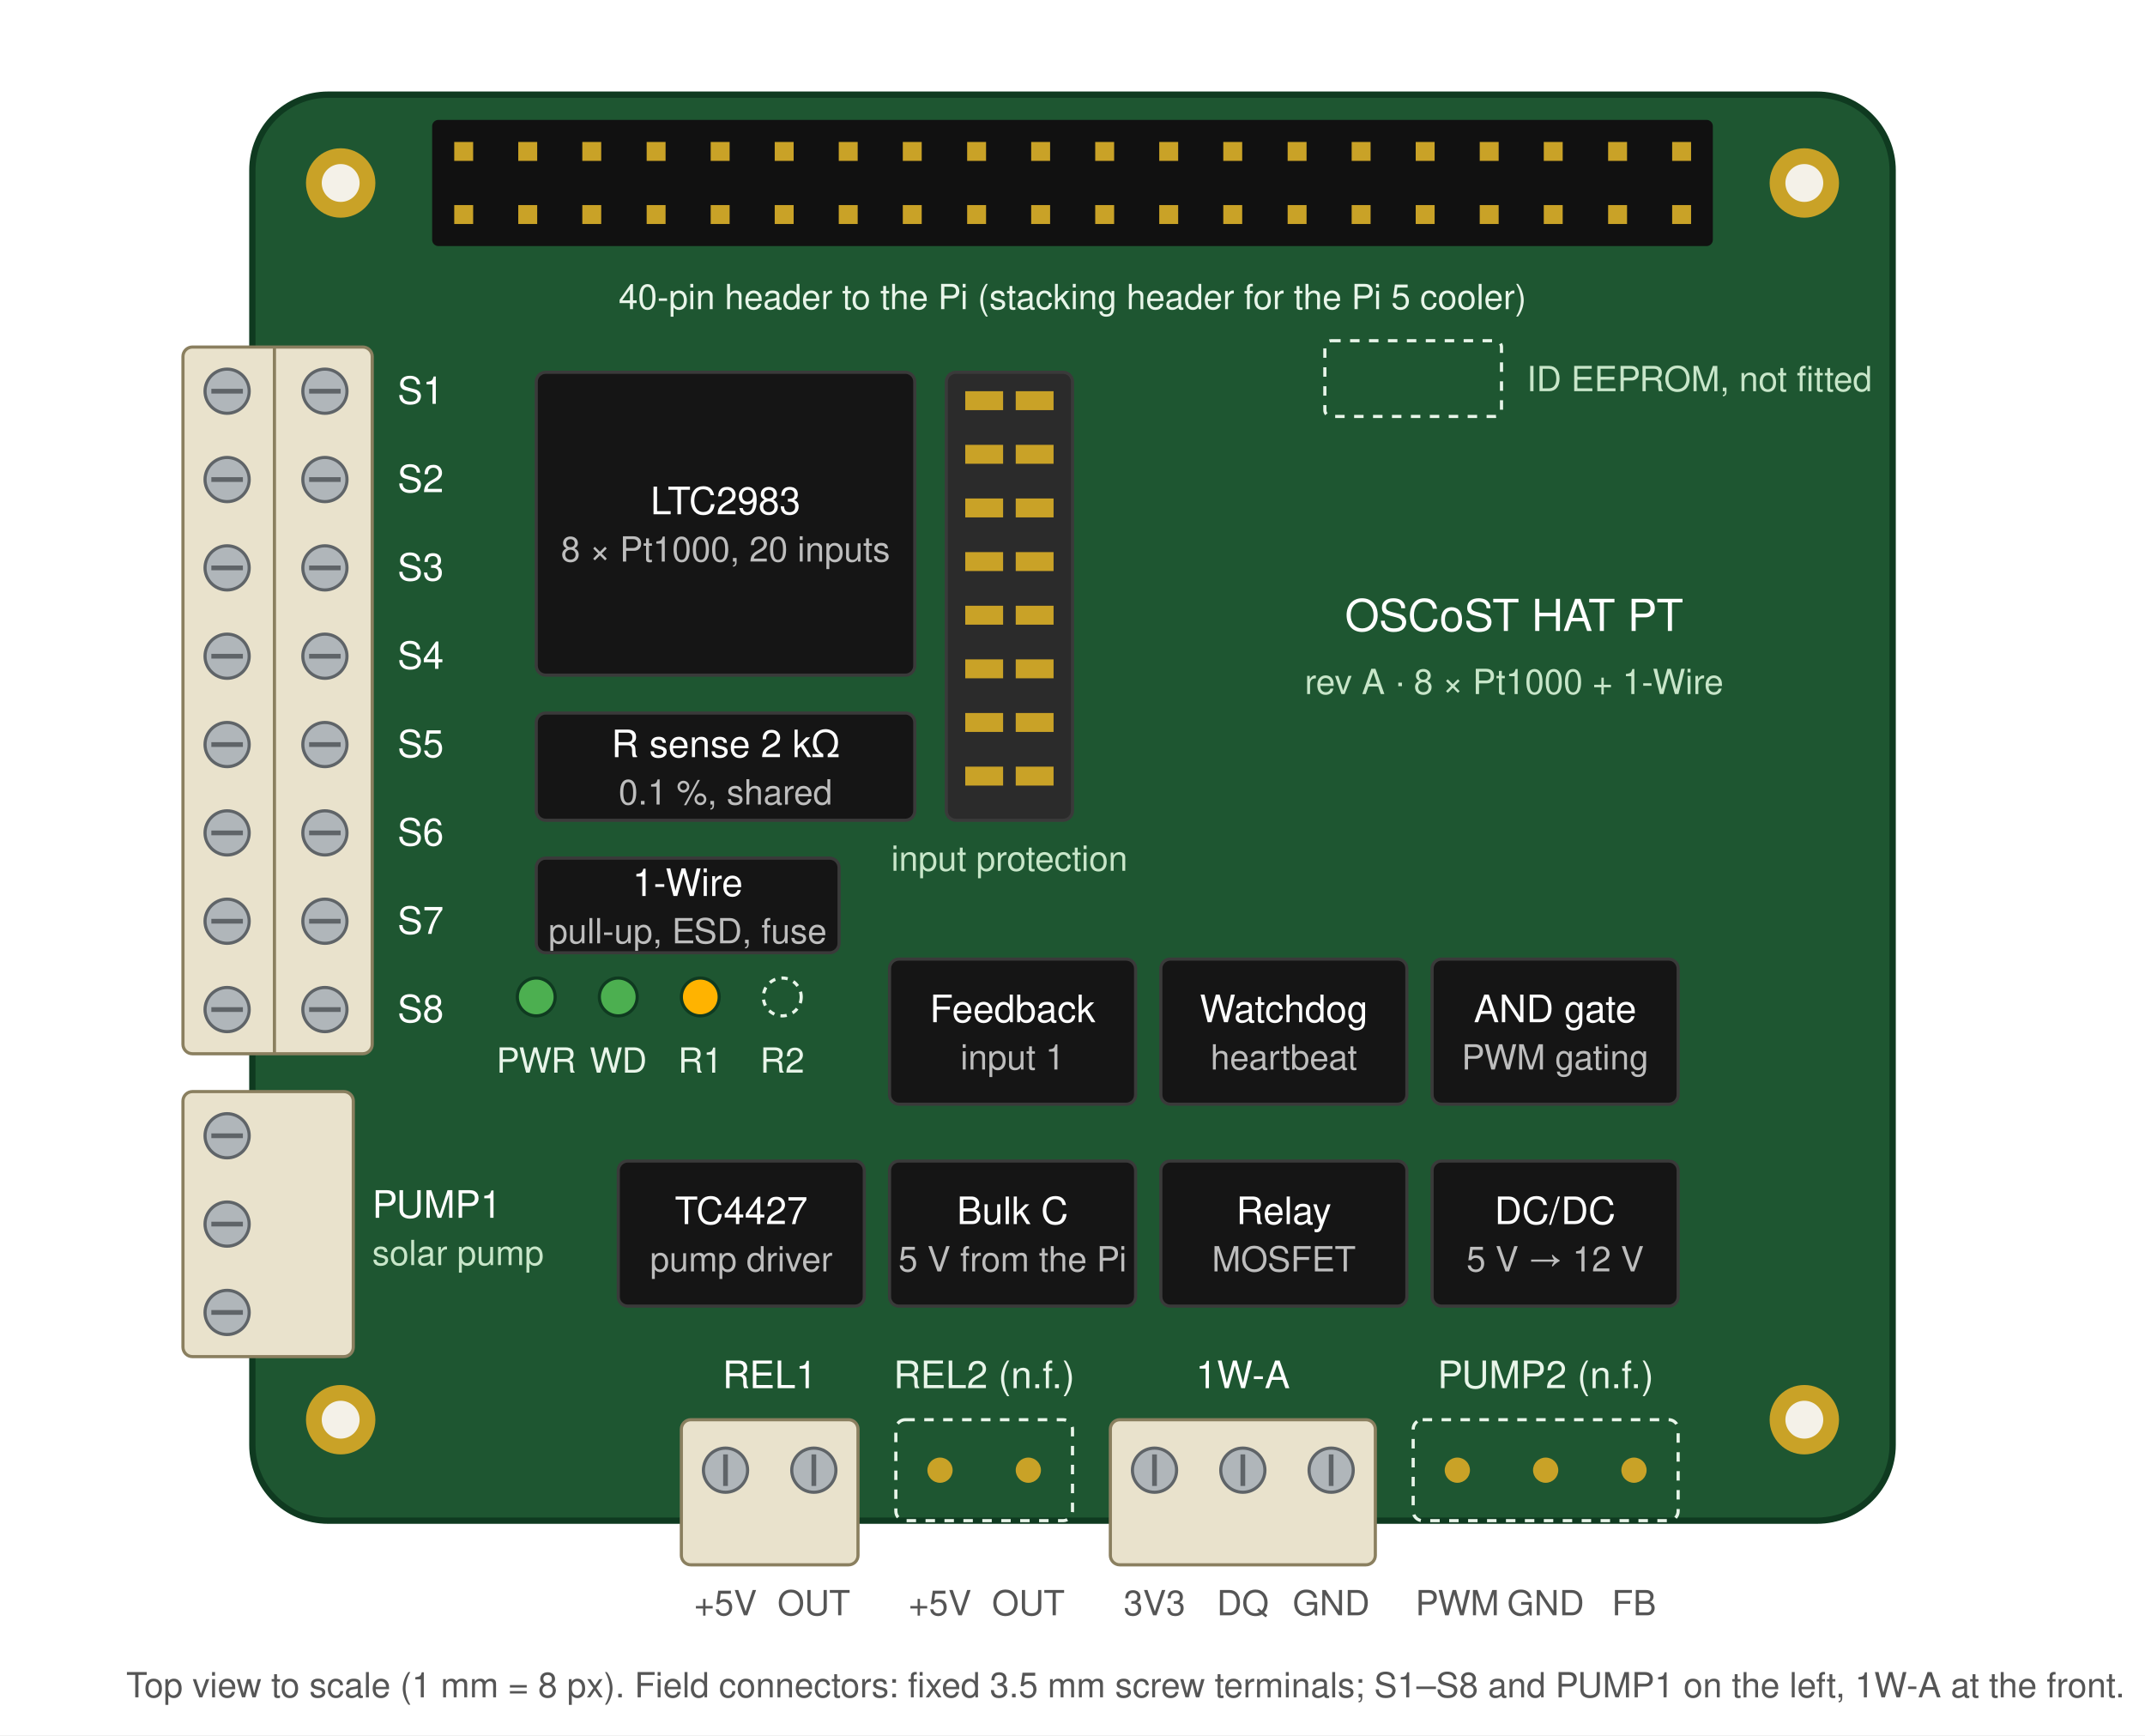
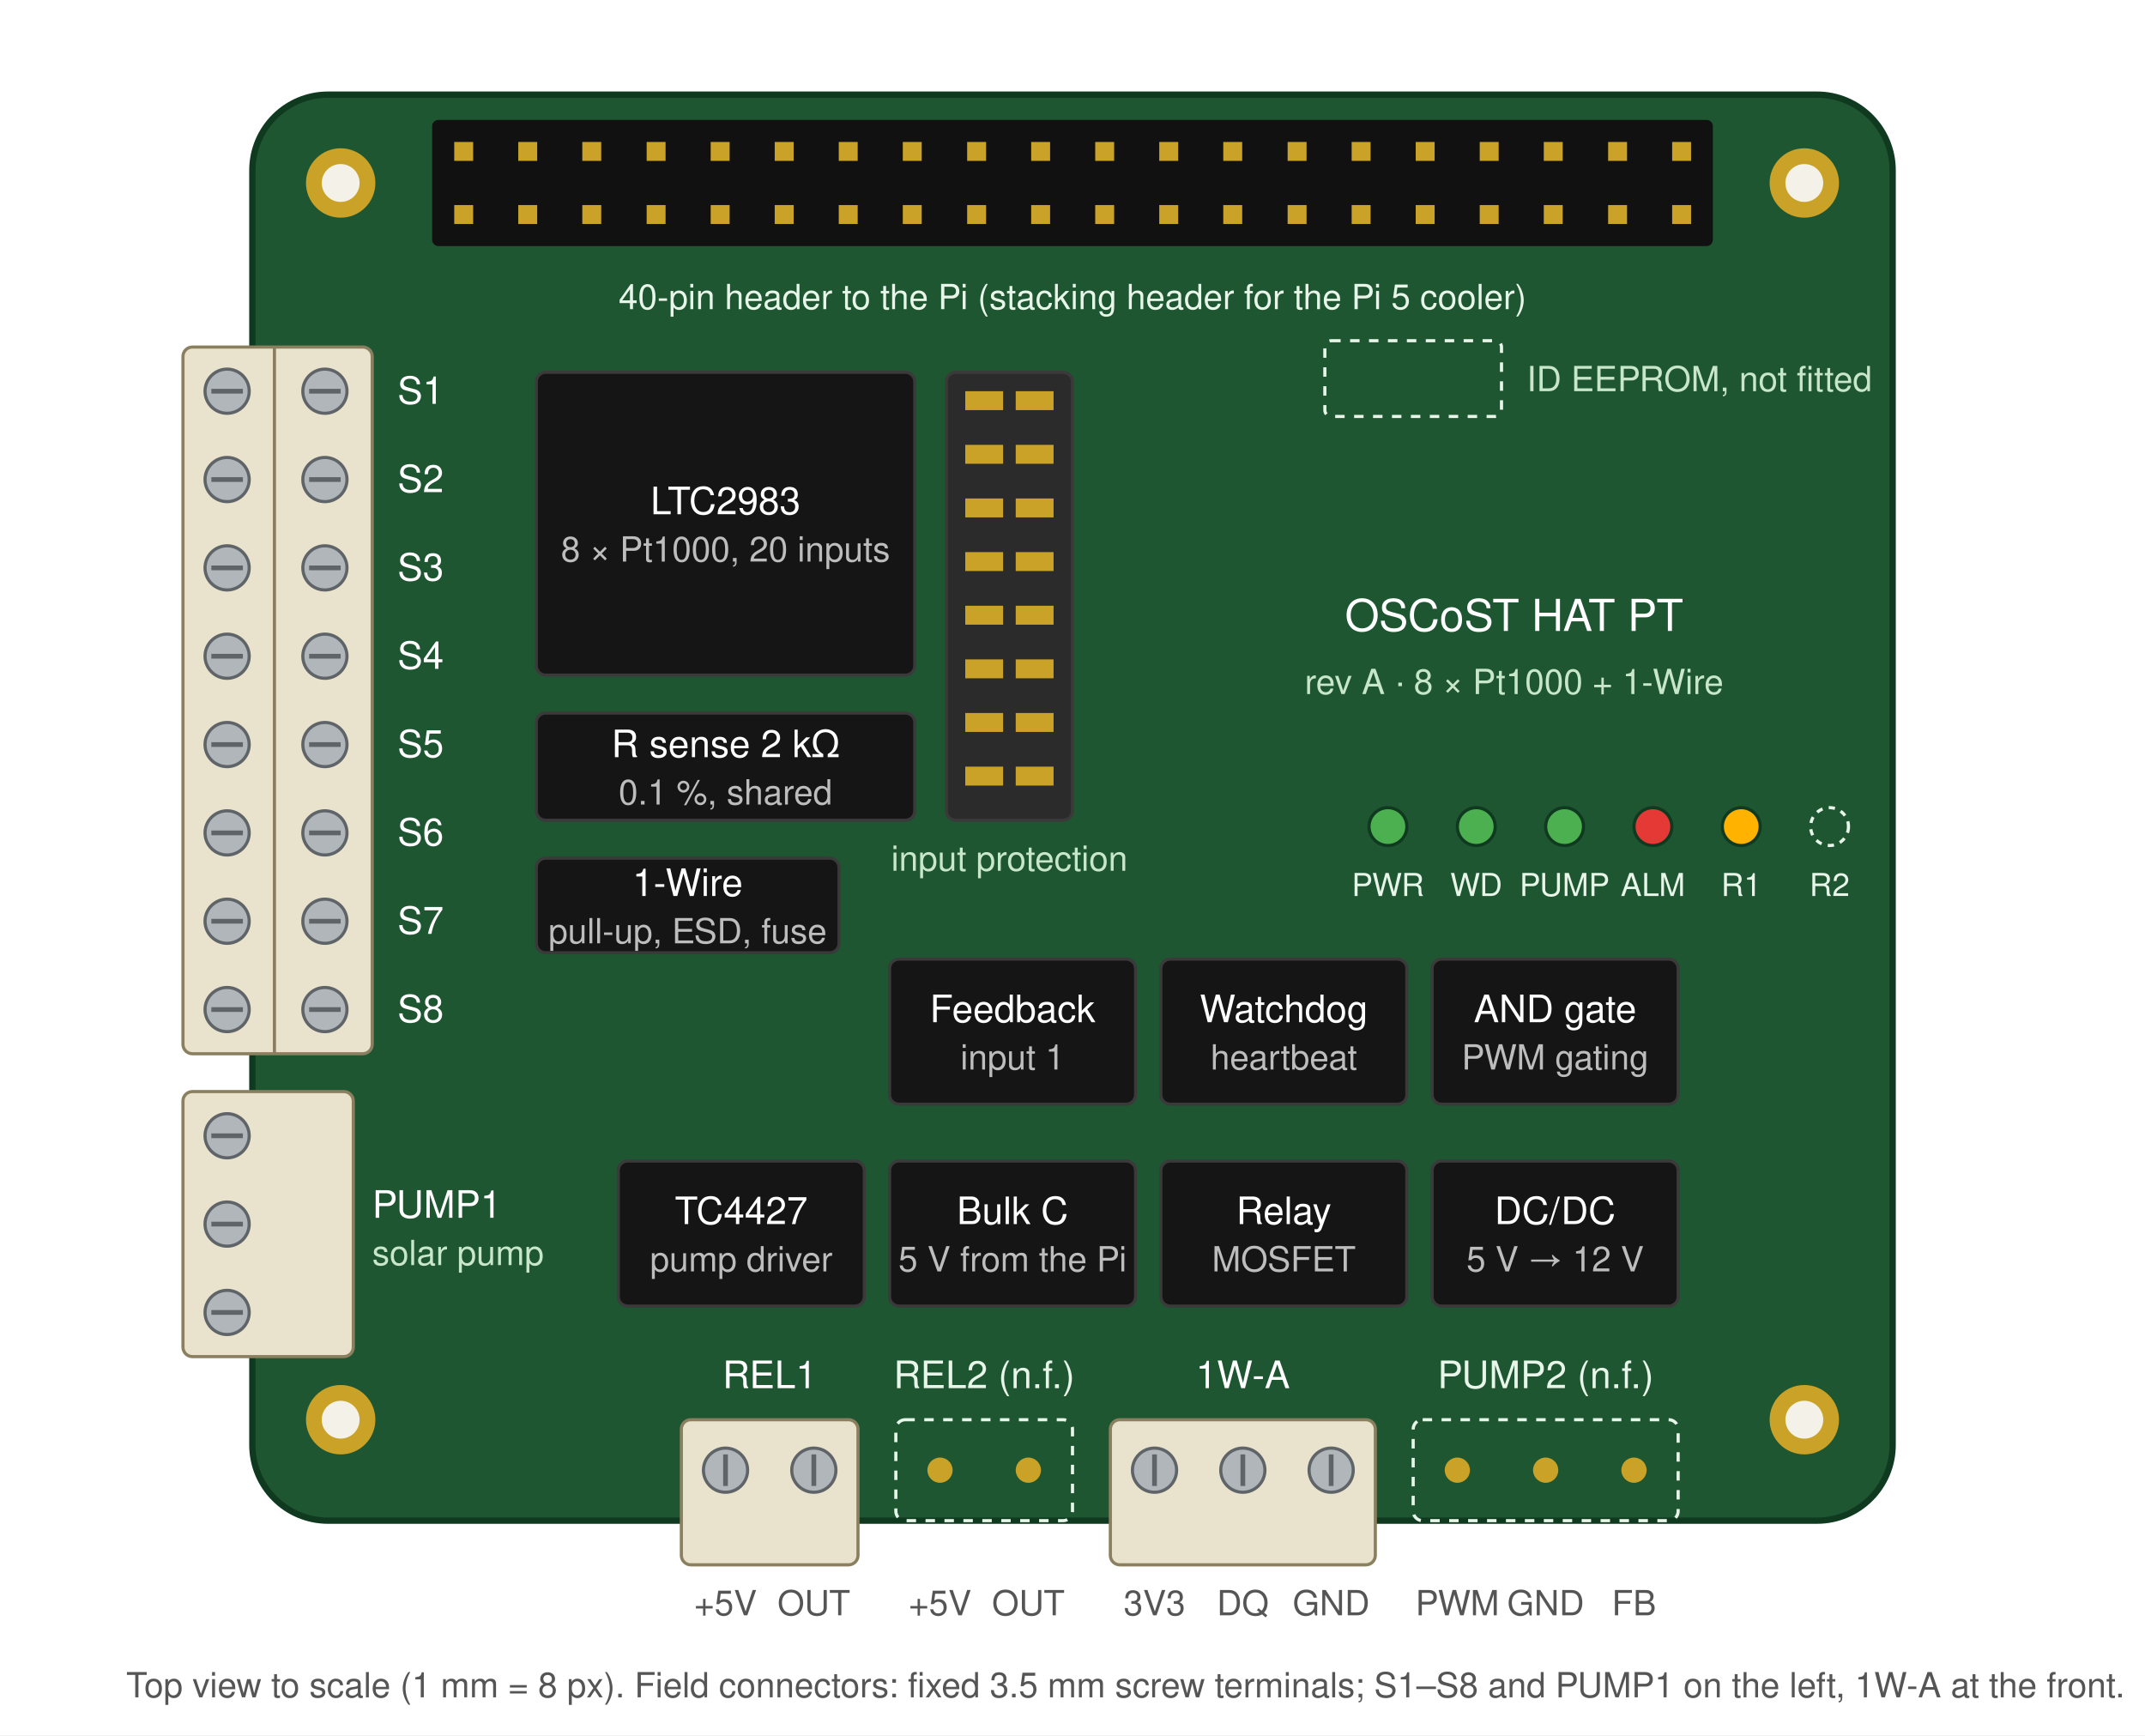
<svg xmlns="http://www.w3.org/2000/svg" width="680" height="550" viewBox="0 0 680 550" font-family="Helvetica, Arial, sans-serif">
  <rect width="680" height="550" fill="white" />
  <rect x="80" y="30" width="520" height="452" rx="24" fill="#1E5631" stroke="#0F3A20" stroke-width="2" />
  <circle cx="108" cy="58" r="11" fill="#C9A227" />
  <circle cx="108" cy="58" r="6" fill="#F4F1E8" />
  <circle cx="572" cy="58" r="11" fill="#C9A227" />
  <circle cx="572" cy="58" r="6" fill="#F4F1E8" />
  <circle cx="108" cy="450" r="11" fill="#C9A227" />
  <circle cx="108" cy="450" r="6" fill="#F4F1E8" />
  <circle cx="572" cy="450" r="11" fill="#C9A227" />
  <circle cx="572" cy="450" r="6" fill="#F4F1E8" />
  <rect x="137" y="38" width="406" height="40" rx="2" fill="#111111" />
  <rect x="144.0" y="45" width="6" height="6" fill="#C9A227" />
  <rect x="144.0" y="65" width="6" height="6" fill="#C9A227" />
  <rect x="164.3" y="45" width="6" height="6" fill="#C9A227" />
  <rect x="164.3" y="65" width="6" height="6" fill="#C9A227" />
  <rect x="184.6" y="45" width="6" height="6" fill="#C9A227" />
  <rect x="184.6" y="65" width="6" height="6" fill="#C9A227" />
  <rect x="205.0" y="45" width="6" height="6" fill="#C9A227" />
  <rect x="205.0" y="65" width="6" height="6" fill="#C9A227" />
  <rect x="225.3" y="45" width="6" height="6" fill="#C9A227" />
  <rect x="225.3" y="65" width="6" height="6" fill="#C9A227" />
  <rect x="245.6" y="45" width="6" height="6" fill="#C9A227" />
  <rect x="245.6" y="65" width="6" height="6" fill="#C9A227" />
  <rect x="265.9" y="45" width="6" height="6" fill="#C9A227" />
  <rect x="265.9" y="65" width="6" height="6" fill="#C9A227" />
  <rect x="286.2" y="45" width="6" height="6" fill="#C9A227" />
  <rect x="286.2" y="65" width="6" height="6" fill="#C9A227" />
  <rect x="306.6" y="45" width="6" height="6" fill="#C9A227" />
  <rect x="306.6" y="65" width="6" height="6" fill="#C9A227" />
  <rect x="326.9" y="45" width="6" height="6" fill="#C9A227" />
  <rect x="326.9" y="65" width="6" height="6" fill="#C9A227" />
  <rect x="347.2" y="45" width="6" height="6" fill="#C9A227" />
  <rect x="347.2" y="65" width="6" height="6" fill="#C9A227" />
  <rect x="367.5" y="45" width="6" height="6" fill="#C9A227" />
  <rect x="367.5" y="65" width="6" height="6" fill="#C9A227" />
  <rect x="387.8" y="45" width="6" height="6" fill="#C9A227" />
  <rect x="387.8" y="65" width="6" height="6" fill="#C9A227" />
  <rect x="408.2" y="45" width="6" height="6" fill="#C9A227" />
  <rect x="408.2" y="65" width="6" height="6" fill="#C9A227" />
  <rect x="428.5" y="45" width="6" height="6" fill="#C9A227" />
  <rect x="428.5" y="65" width="6" height="6" fill="#C9A227" />
  <rect x="448.8" y="45" width="6" height="6" fill="#C9A227" />
  <rect x="448.8" y="65" width="6" height="6" fill="#C9A227" />
  <rect x="469.1" y="45" width="6" height="6" fill="#C9A227" />
  <rect x="469.1" y="65" width="6" height="6" fill="#C9A227" />
  <rect x="489.4" y="45" width="6" height="6" fill="#C9A227" />
  <rect x="489.4" y="65" width="6" height="6" fill="#C9A227" />
  <rect x="509.8" y="45" width="6" height="6" fill="#C9A227" />
  <rect x="509.8" y="65" width="6" height="6" fill="#C9A227" />
  <rect x="530.1" y="45" width="6" height="6" fill="#C9A227" />
  <rect x="530.1" y="65" width="6" height="6" fill="#C9A227" />
  <text class="ts" x="340" y="98" text-anchor="middle" style="font-size:11px;font-weight:400;fill:#E8F5E9">40-pin header to the Pi (stacking header for the Pi 5 cooler)</text>
  <rect x="420" y="108" width="56" height="24" rx="2" fill="none" stroke="#E8F5E9" stroke-width="1" stroke-dasharray="3 3" />
  <text class="ts" x="484" y="124" text-anchor="start" style="font-size:11px;font-weight:400;fill:#C8E6C9">ID EEPROM, not fitted</text>
  <rect x="58" y="110" width="60" height="224" rx="3" fill="#E9E2CC" stroke="#8A7F5F" stroke-width="1" />
  <line x1="87" y1="110" x2="87" y2="334" stroke="#8A7F5F" stroke-width="1" />
  <circle cx="72" cy="124" r="7" fill="#B0B6BA" stroke="#5F6468" />
  <line x1="67" y1="124" x2="77" y2="124" stroke="#5F6468" stroke-width="1.5" />
  <circle cx="103" cy="124" r="7" fill="#B0B6BA" stroke="#5F6468" />
  <line x1="98" y1="124" x2="108" y2="124" stroke="#5F6468" stroke-width="1.5" />
  <text class="th" x="126" y="128" text-anchor="start" style="font-size:12px;font-weight:500;fill:#ffffff">S1</text>
  <circle cx="72" cy="152" r="7" fill="#B0B6BA" stroke="#5F6468" />
  <line x1="67" y1="152" x2="77" y2="152" stroke="#5F6468" stroke-width="1.5" />
  <circle cx="103" cy="152" r="7" fill="#B0B6BA" stroke="#5F6468" />
  <line x1="98" y1="152" x2="108" y2="152" stroke="#5F6468" stroke-width="1.5" />
  <text class="th" x="126" y="156" text-anchor="start" style="font-size:12px;font-weight:500;fill:#ffffff">S2</text>
  <circle cx="72" cy="180" r="7" fill="#B0B6BA" stroke="#5F6468" />
  <line x1="67" y1="180" x2="77" y2="180" stroke="#5F6468" stroke-width="1.5" />
  <circle cx="103" cy="180" r="7" fill="#B0B6BA" stroke="#5F6468" />
  <line x1="98" y1="180" x2="108" y2="180" stroke="#5F6468" stroke-width="1.5" />
  <text class="th" x="126" y="184" text-anchor="start" style="font-size:12px;font-weight:500;fill:#ffffff">S3</text>
  <circle cx="72" cy="208" r="7" fill="#B0B6BA" stroke="#5F6468" />
  <line x1="67" y1="208" x2="77" y2="208" stroke="#5F6468" stroke-width="1.5" />
  <circle cx="103" cy="208" r="7" fill="#B0B6BA" stroke="#5F6468" />
  <line x1="98" y1="208" x2="108" y2="208" stroke="#5F6468" stroke-width="1.5" />
  <text class="th" x="126" y="212" text-anchor="start" style="font-size:12px;font-weight:500;fill:#ffffff">S4</text>
  <circle cx="72" cy="236" r="7" fill="#B0B6BA" stroke="#5F6468" />
  <line x1="67" y1="236" x2="77" y2="236" stroke="#5F6468" stroke-width="1.5" />
  <circle cx="103" cy="236" r="7" fill="#B0B6BA" stroke="#5F6468" />
  <line x1="98" y1="236" x2="108" y2="236" stroke="#5F6468" stroke-width="1.5" />
  <text class="th" x="126" y="240" text-anchor="start" style="font-size:12px;font-weight:500;fill:#ffffff">S5</text>
  <circle cx="72" cy="264" r="7" fill="#B0B6BA" stroke="#5F6468" />
  <line x1="67" y1="264" x2="77" y2="264" stroke="#5F6468" stroke-width="1.5" />
  <circle cx="103" cy="264" r="7" fill="#B0B6BA" stroke="#5F6468" />
  <line x1="98" y1="264" x2="108" y2="264" stroke="#5F6468" stroke-width="1.5" />
  <text class="th" x="126" y="268" text-anchor="start" style="font-size:12px;font-weight:500;fill:#ffffff">S6</text>
  <circle cx="72" cy="292" r="7" fill="#B0B6BA" stroke="#5F6468" />
  <line x1="67" y1="292" x2="77" y2="292" stroke="#5F6468" stroke-width="1.5" />
  <circle cx="103" cy="292" r="7" fill="#B0B6BA" stroke="#5F6468" />
  <line x1="98" y1="292" x2="108" y2="292" stroke="#5F6468" stroke-width="1.5" />
  <text class="th" x="126" y="296" text-anchor="start" style="font-size:12px;font-weight:500;fill:#ffffff">S7</text>
  <circle cx="72" cy="320" r="7" fill="#B0B6BA" stroke="#5F6468" />
  <line x1="67" y1="320" x2="77" y2="320" stroke="#5F6468" stroke-width="1.5" />
  <circle cx="103" cy="320" r="7" fill="#B0B6BA" stroke="#5F6468" />
  <line x1="98" y1="320" x2="108" y2="320" stroke="#5F6468" stroke-width="1.5" />
  <text class="th" x="126" y="324" text-anchor="start" style="font-size:12px;font-weight:500;fill:#ffffff">S8</text>
  <rect x="58" y="346" width="54" height="84" rx="3" fill="#E9E2CC" stroke="#8A7F5F" stroke-width="1" />
  <circle cx="72" cy="360" r="7" fill="#B0B6BA" stroke="#5F6468" />
  <line x1="67" y1="360" x2="77" y2="360" stroke="#5F6468" stroke-width="1.5" />
  <circle cx="72" cy="388" r="7" fill="#B0B6BA" stroke="#5F6468" />
  <line x1="67" y1="388" x2="77" y2="388" stroke="#5F6468" stroke-width="1.5" />
  <circle cx="72" cy="416" r="7" fill="#B0B6BA" stroke="#5F6468" />
  <line x1="67" y1="416" x2="77" y2="416" stroke="#5F6468" stroke-width="1.5" />
  <text class="th" x="118" y="386.0" text-anchor="start" style="font-size:12px;font-weight:500;fill:#ffffff">PUMP1</text>
  <text class="ts" x="118" y="401.0" text-anchor="start" style="font-size:11px;font-weight:400;fill:#C8E6C9">solar pump</text>
  <rect x="216" y="450" width="56" height="46" rx="3" fill="#E9E2CC" stroke="#8A7F5F" stroke-width="1" />
  <circle cx="230" cy="466" r="7" fill="#B0B6BA" stroke="#5F6468" />
  <line x1="230" y1="461" x2="230" y2="471" stroke="#5F6468" stroke-width="1.5" />
  <text class="ts" x="230" y="512" text-anchor="middle" style="font-size:11px;font-weight:400;fill:#555555">+5V</text>
  <circle cx="258" cy="466" r="7" fill="#B0B6BA" stroke="#5F6468" />
  <line x1="258" y1="461" x2="258" y2="471" stroke="#5F6468" stroke-width="1.5" />
  <text class="ts" x="258" y="512" text-anchor="middle" style="font-size:11px;font-weight:400;fill:#555555">OUT</text>
  <text class="th" x="244.0" y="440" text-anchor="middle" style="font-size:12px;font-weight:500;fill:#ffffff">REL1</text>
  <rect x="284" y="450" width="56" height="32" rx="3" fill="none" stroke="#E8F5E9" stroke-width="1" stroke-dasharray="3 3" />
  <circle cx="298" cy="466" r="4" fill="#C9A227" />
  <text class="ts" x="298" y="512" text-anchor="middle" style="font-size:11px;font-weight:400;fill:#555555">+5V</text>
  <circle cx="326" cy="466" r="4" fill="#C9A227" />
  <text class="ts" x="326" y="512" text-anchor="middle" style="font-size:11px;font-weight:400;fill:#555555">OUT</text>
  <text class="th" x="312.0" y="440" text-anchor="middle" style="font-size:12px;font-weight:500;fill:#E8F5E9">REL2 (n.f.)</text>
  <rect x="352" y="450" width="84" height="46" rx="3" fill="#E9E2CC" stroke="#8A7F5F" stroke-width="1" />
  <circle cx="366" cy="466" r="7" fill="#B0B6BA" stroke="#5F6468" />
  <line x1="366" y1="461" x2="366" y2="471" stroke="#5F6468" stroke-width="1.5" />
  <text class="ts" x="366" y="512" text-anchor="middle" style="font-size:11px;font-weight:400;fill:#555555">3V3</text>
  <circle cx="394" cy="466" r="7" fill="#B0B6BA" stroke="#5F6468" />
  <line x1="394" y1="461" x2="394" y2="471" stroke="#5F6468" stroke-width="1.5" />
  <text class="ts" x="394" y="512" text-anchor="middle" style="font-size:11px;font-weight:400;fill:#555555">DQ</text>
  <circle cx="422" cy="466" r="7" fill="#B0B6BA" stroke="#5F6468" />
  <line x1="422" y1="461" x2="422" y2="471" stroke="#5F6468" stroke-width="1.5" />
  <text class="ts" x="422" y="512" text-anchor="middle" style="font-size:11px;font-weight:400;fill:#555555">GND</text>
  <text class="th" x="394.0" y="440" text-anchor="middle" style="font-size:12px;font-weight:500;fill:#ffffff">1W-A</text>
  <rect x="448" y="450" width="84" height="32" rx="3" fill="none" stroke="#E8F5E9" stroke-width="1" stroke-dasharray="3 3" />
  <circle cx="462" cy="466" r="4" fill="#C9A227" />
  <text class="ts" x="462" y="512" text-anchor="middle" style="font-size:11px;font-weight:400;fill:#555555">PWM</text>
  <circle cx="490" cy="466" r="4" fill="#C9A227" />
  <text class="ts" x="490" y="512" text-anchor="middle" style="font-size:11px;font-weight:400;fill:#555555">GND</text>
  <circle cx="518" cy="466" r="4" fill="#C9A227" />
  <text class="ts" x="518" y="512" text-anchor="middle" style="font-size:11px;font-weight:400;fill:#555555">FB</text>
  <text class="th" x="490.0" y="440" text-anchor="middle" style="font-size:12px;font-weight:500;fill:#E8F5E9">PUMP2 (n.f.)</text>
  <rect x="170" y="118" width="120" height="96" rx="3" fill="#151515" stroke="#3a3a3a" stroke-width="1" />
  <text class="th" x="230.0" y="163.0" text-anchor="middle" style="font-size:12px;font-weight:500;fill:#ffffff">LTC2983</text>
  <text class="ts" x="230.0" y="178.0" text-anchor="middle" style="font-size:11px;font-weight:400;fill:#bdbdbd">8 × Pt1000, 20 inputs</text>
  <rect x="170" y="226" width="120" height="34" rx="3" fill="#151515" stroke="#3a3a3a" stroke-width="1" />
  <text class="th" x="230.0" y="240.0" text-anchor="middle" style="font-size:12px;font-weight:500;fill:#ffffff">R sense 2 kΩ</text>
  <text class="ts" x="230.0" y="255.0" text-anchor="middle" style="font-size:11px;font-weight:400;fill:#bdbdbd">0.1 %, shared</text>
  <rect x="300" y="118" width="40" height="142" rx="3" fill="#2b2b2b" stroke="#3a3a3a" />
  <rect x="306" y="124" width="12" height="6" fill="#C9A227" />
  <rect x="322" y="124" width="12" height="6" fill="#C9A227" />
  <rect x="306" y="141" width="12" height="6" fill="#C9A227" />
  <rect x="322" y="141" width="12" height="6" fill="#C9A227" />
  <rect x="306" y="158" width="12" height="6" fill="#C9A227" />
  <rect x="322" y="158" width="12" height="6" fill="#C9A227" />
  <rect x="306" y="175" width="12" height="6" fill="#C9A227" />
  <rect x="322" y="175" width="12" height="6" fill="#C9A227" />
  <rect x="306" y="192" width="12" height="6" fill="#C9A227" />
  <rect x="322" y="192" width="12" height="6" fill="#C9A227" />
  <rect x="306" y="209" width="12" height="6" fill="#C9A227" />
  <rect x="322" y="209" width="12" height="6" fill="#C9A227" />
  <rect x="306" y="226" width="12" height="6" fill="#C9A227" />
  <rect x="322" y="226" width="12" height="6" fill="#C9A227" />
  <rect x="306" y="243" width="12" height="6" fill="#C9A227" />
  <rect x="322" y="243" width="12" height="6" fill="#C9A227" />
  <text class="ts" x="320" y="276" text-anchor="middle" style="font-size:11px;font-weight:400;fill:#C8E6C9">input protection</text>
  <rect x="170" y="272" width="96" height="30" rx="3" fill="#151515" stroke="#3a3a3a" stroke-width="1" />
  <text class="th" x="218.0" y="284.0" text-anchor="middle" style="font-size:12px;font-weight:500;fill:#ffffff">1-Wire</text>
  <text class="ts" x="218.0" y="299.0" text-anchor="middle" style="font-size:11px;font-weight:400;fill:#bdbdbd">pull-up, ESD, fuse</text>
  <rect x="196" y="368" width="78" height="46" rx="3" fill="#151515" stroke="#3a3a3a" stroke-width="1" />
  <text class="th" x="235.0" y="388.0" text-anchor="middle" style="font-size:12px;font-weight:500;fill:#ffffff">TC4427</text>
  <text class="ts" x="235.0" y="403.0" text-anchor="middle" style="font-size:11px;font-weight:400;fill:#bdbdbd">pump driver</text>
  <rect x="282" y="368" width="78" height="46" rx="3" fill="#151515" stroke="#3a3a3a" stroke-width="1" />
  <text class="th" x="321.0" y="388.0" text-anchor="middle" style="font-size:12px;font-weight:500;fill:#ffffff">Bulk C</text>
  <text class="ts" x="321.0" y="403.0" text-anchor="middle" style="font-size:11px;font-weight:400;fill:#bdbdbd">5 V from the Pi</text>
  <rect x="368" y="368" width="78" height="46" rx="3" fill="#151515" stroke="#3a3a3a" stroke-width="1" />
  <text class="th" x="407.0" y="388.0" text-anchor="middle" style="font-size:12px;font-weight:500;fill:#ffffff">Relay</text>
  <text class="ts" x="407.0" y="403.0" text-anchor="middle" style="font-size:11px;font-weight:400;fill:#bdbdbd">MOSFET</text>
  <rect x="454" y="368" width="78" height="46" rx="3" fill="#151515" stroke="#3a3a3a" stroke-width="1" />
  <text class="th" x="493.0" y="388.0" text-anchor="middle" style="font-size:12px;font-weight:500;fill:#ffffff">DC/DC</text>
  <text class="ts" x="493.0" y="403.0" text-anchor="middle" style="font-size:11px;font-weight:400;fill:#bdbdbd">5 V → 12 V</text>
  <rect x="282" y="304" width="78" height="46" rx="3" fill="#151515" stroke="#3a3a3a" stroke-width="1" />
  <text class="th" x="321.0" y="324.0" text-anchor="middle" style="font-size:12px;font-weight:500;fill:#ffffff">Feedback</text>
  <text class="ts" x="321.0" y="339.0" text-anchor="middle" style="font-size:11px;font-weight:400;fill:#bdbdbd">input 1</text>
  <rect x="368" y="304" width="78" height="46" rx="3" fill="#151515" stroke="#3a3a3a" stroke-width="1" />
  <text class="th" x="407.0" y="324.0" text-anchor="middle" style="font-size:12px;font-weight:500;fill:#ffffff">Watchdog</text>
  <text class="ts" x="407.0" y="339.0" text-anchor="middle" style="font-size:11px;font-weight:400;fill:#bdbdbd">heartbeat</text>
  <rect x="454" y="304" width="78" height="46" rx="3" fill="#151515" stroke="#3a3a3a" stroke-width="1" />
  <text class="th" x="493.0" y="324.0" text-anchor="middle" style="font-size:12px;font-weight:500;fill:#ffffff">AND gate</text>
  <text class="ts" x="493.0" y="339.0" text-anchor="middle" style="font-size:11px;font-weight:400;fill:#bdbdbd">PWM gating</text>
-   <circle cx="170" cy="316" r="6" fill="#4CAF50" stroke="#0F3A20" />
-   <text class="ts" x="170" y="340" text-anchor="middle" style="font-size:11px;font-weight:400;fill:#E8F5E9">PWR</text>
-   <circle cx="196" cy="316" r="6" fill="#4CAF50" stroke="#0F3A20" />
-   <text class="ts" x="196" y="340" text-anchor="middle" style="font-size:11px;font-weight:400;fill:#E8F5E9">WD</text>
-   <circle cx="222" cy="316" r="6" fill="#FFB300" stroke="#0F3A20" />
-   <text class="ts" x="222" y="340" text-anchor="middle" style="font-size:11px;font-weight:400;fill:#E8F5E9">R1</text>
-   <circle cx="248" cy="316" r="6" fill="none" stroke="#E8F5E9" stroke-dasharray="2 2" />
-   <text class="ts" x="248" y="340" text-anchor="middle" style="font-size:11px;font-weight:400;fill:#E8F5E9">R2</text>
+   <circle cx="440" cy="262" r="6" fill="#4CAF50" stroke="#0F3A20" />
+   <text class="ts" x="440" y="284" text-anchor="middle" style="font-size:10px;font-weight:400;fill:#E8F5E9">PWR</text>
+   <circle cx="468" cy="262" r="6" fill="#4CAF50" stroke="#0F3A20" />
+   <text class="ts" x="468" y="284" text-anchor="middle" style="font-size:10px;font-weight:400;fill:#E8F5E9">WD</text>
+   <circle cx="496" cy="262" r="6" fill="#4CAF50" stroke="#0F3A20" />
+   <text class="ts" x="496" y="284" text-anchor="middle" style="font-size:10px;font-weight:400;fill:#E8F5E9">PUMP</text>
+   <circle cx="524" cy="262" r="6" fill="#E53935" stroke="#0F3A20" />
+   <text class="ts" x="524" y="284" text-anchor="middle" style="font-size:10px;font-weight:400;fill:#E8F5E9">ALM</text>
+   <circle cx="552" cy="262" r="6" fill="#FFB300" stroke="#0F3A20" />
+   <text class="ts" x="552" y="284" text-anchor="middle" style="font-size:10px;font-weight:400;fill:#E8F5E9">R1</text>
+   <circle cx="580" cy="262" r="6" fill="none" stroke="#E8F5E9" stroke-dasharray="2 2" />
+   <text class="ts" x="580" y="284" text-anchor="middle" style="font-size:10px;font-weight:400;fill:#E8F5E9">R2</text>
  <text class="th" x="480" y="200" text-anchor="middle" style="font-size:14px;font-weight:500;fill:#ffffff">OSCoST HAT PT</text>
  <text class="ts" x="480" y="220" text-anchor="middle" style="font-size:11px;font-weight:400;fill:#C8E6C9">rev A · 8 × Pt1000 + 1-Wire</text>
  <text class="ts" x="40" y="538" text-anchor="start" style="font-size:11px;font-weight:400;fill:#555555">Top view to scale (1 mm = 8 px). Field connectors: fixed 3.5 mm screw terminals; S1–S8 and PUMP1 on the left, 1W-A at the front.</text>
</svg>
